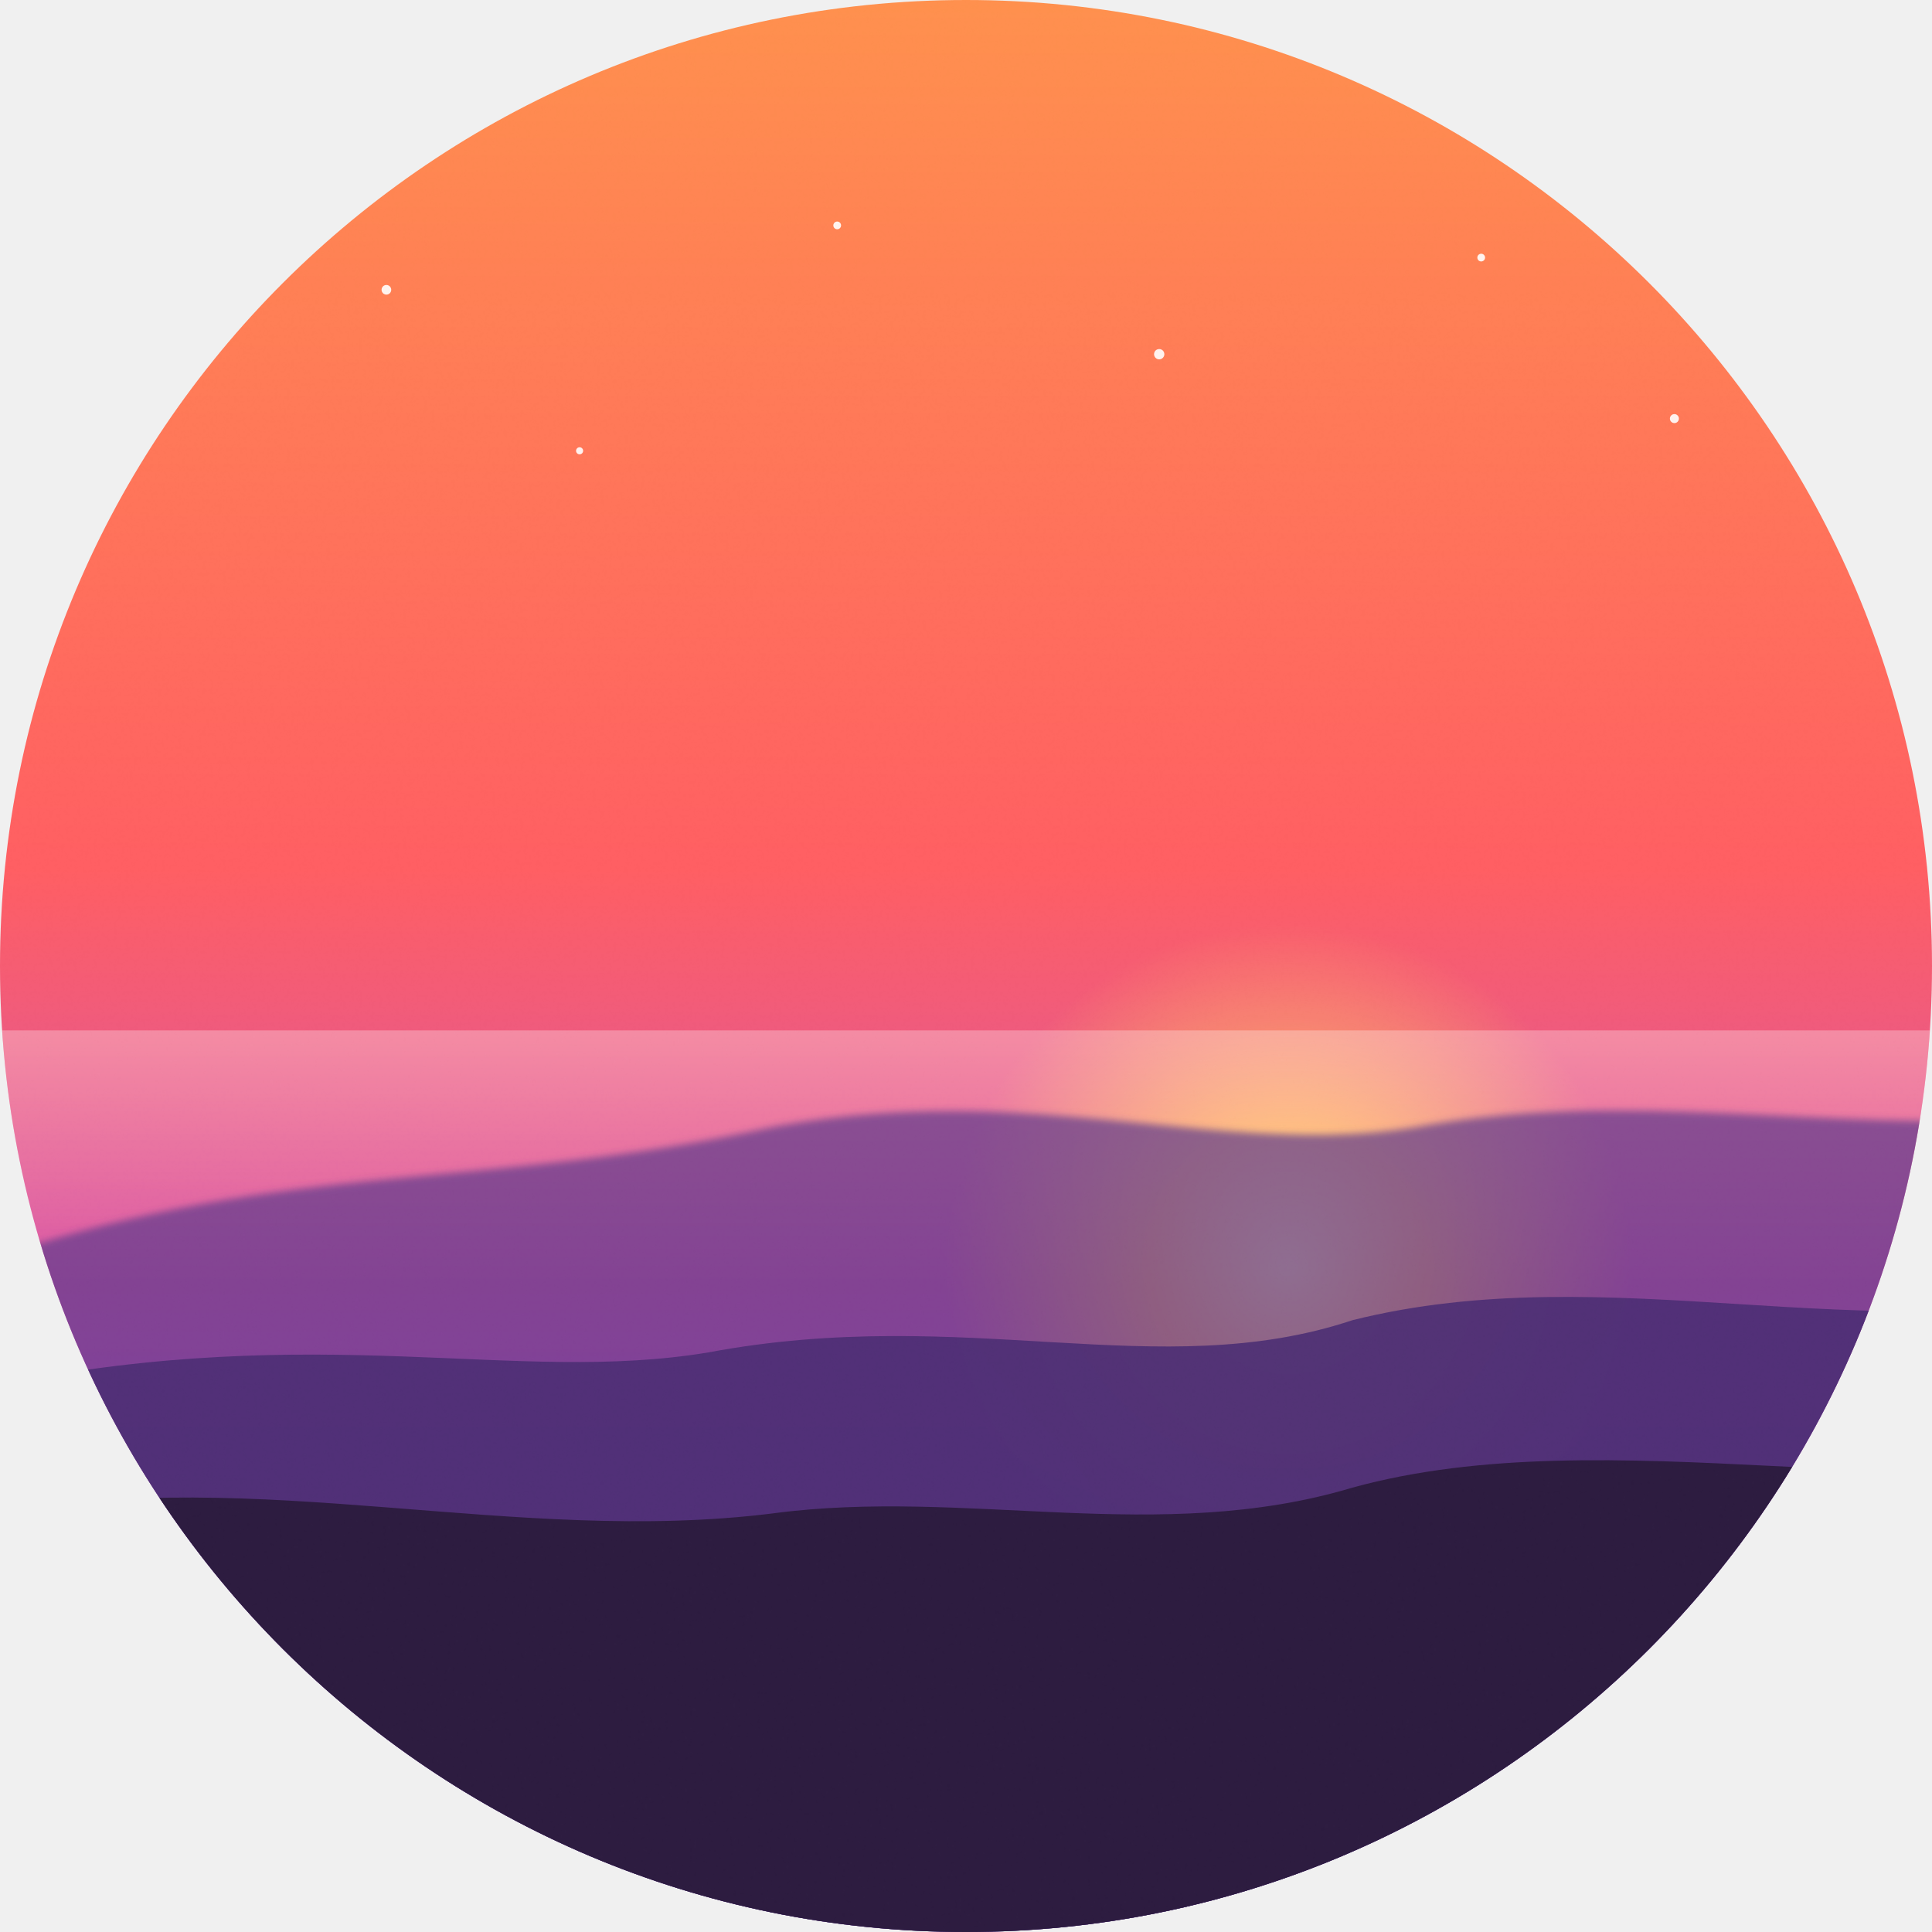
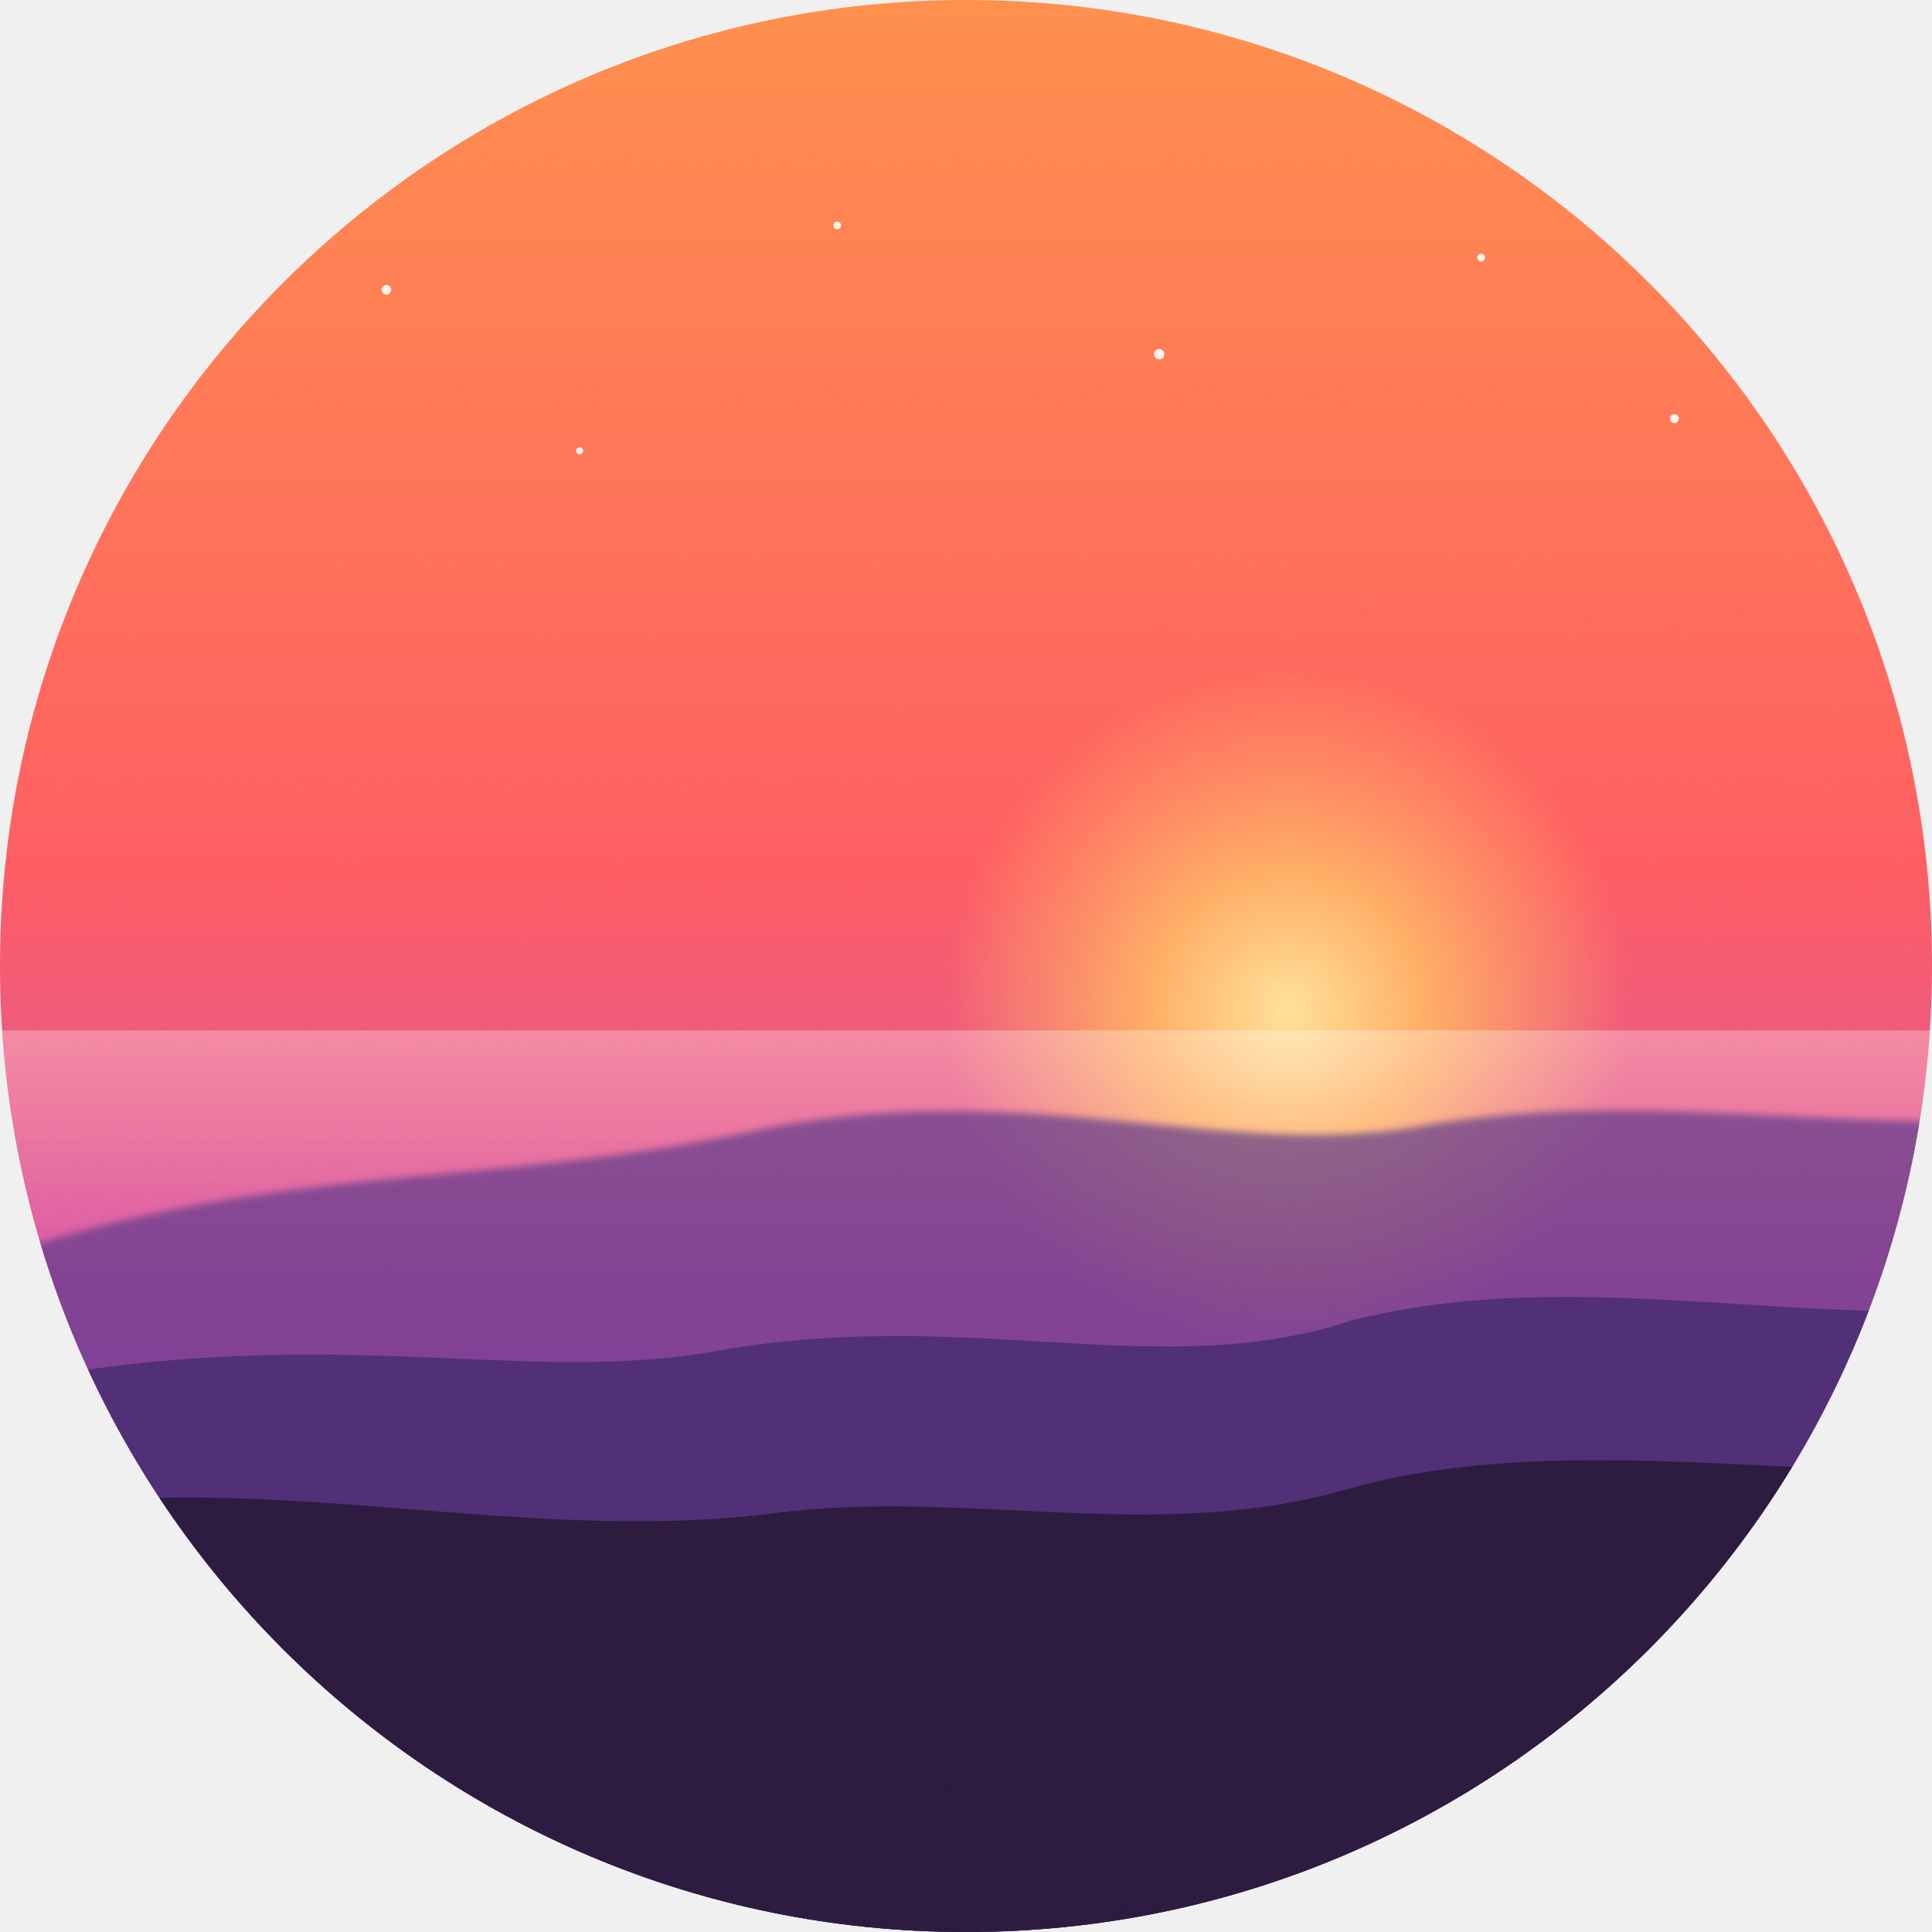
<svg xmlns="http://www.w3.org/2000/svg" viewBox="0 0 600 600" width="600" height="600" role="img" aria-labelledby="sunsetTitle sunsetDesc">
  <defs>
    <clipPath id="circleMask">
      <circle cx="300" cy="300" r="300" />
    </clipPath>
    <linearGradient id="sunset-sky" x1="0" y1="0" x2="0" y2="1">
      <stop offset="0%" stop-color="#FF914D" />
      <stop offset="45%" stop-color="#FF5E62" />
      <stop offset="75%" stop-color="#C850C0" />
      <stop offset="100%" stop-color="#3A1C71" />
    </linearGradient>
    <radialGradient id="sunset-sun" cx="50%" cy="62%" r="38%">
      <stop offset="0%" stop-color="#FFE29A" />
      <stop offset="40%" stop-color="#FFAF66" />
      <stop offset="100%" stop-color="#FFAF66" stop-opacity="0" />
    </radialGradient>
    <linearGradient id="sunset-haze" x1="0" y1="0" x2="0" y2="1">
      <stop offset="0%" stop-color="#FFFFFF" stop-opacity="0.3" />
      <stop offset="100%" stop-color="#FFFFFF" stop-opacity="0" />
    </linearGradient>
    <filter id="sunset-grain" x="-20%" y="-20%" width="140%" height="140%">
      <feTurbulence type="fractalNoise" baseFrequency="0.8" numOctaves="2" seed="9" />
      <feColorMatrix type="saturate" values="0" />
      <feComponentTransfer>
        <feFuncA type="table" tableValues="0 0.07" />
      </feComponentTransfer>
    </filter>
    <filter id="sunset-far-blur">
      <feGaussianBlur stdDeviation="1.2" />
    </filter>
  </defs>
  <g clip-path="url(#circleMask)">
    <rect width="800" height="600" fill="url(#sunset-sky)" />
-     <circle cx="400" cy="360" r="140" fill="url(#sunset-sun)" />
+     <circle cx="400" cy="280" r="140" fill="url(#sunset-sun)" />
    <rect x="0" y="320" width="800" height="80" fill="url(#sunset-haze)" />
    <g filter="url(#sunset-far-blur)" opacity="0.7">
      <path d="M0,390 C90,360 150,370 240,350 C320,335 380,360 440,350 C520,335 600,360 680,340 C740,330 780,335 800,330 L800,600 L0,600 Z" fill="#5E3B8C" />
    </g>
    <path d="M0,430 C100,410 160,430 220,420 C300,405 360,430 420,410 C500,390 580,420 660,400 C720,385 760,395 800,390 L800,600 L0,600 Z" fill="#4B2E73" opacity="0.9" />
    <path d="M0,470 C80,455 160,480 240,470 C300,462 360,480 420,462 C500,440 600,470 680,450 C740,438 770,445 800,440 L800,600 L0,600 Z" fill="#2C1B3F" />
    <g opacity="0.9">
      <circle cx="120" cy="90" r="1.5" fill="#FFFFFF" />
      <circle cx="180" cy="140" r="1.1" fill="#FFFFFF" />
      <circle cx="260" cy="70" r="1.2" fill="#FFFFFF" />
      <circle cx="360" cy="110" r="1.6" fill="#FFFFFF" />
      <circle cx="460" cy="80" r="1.2" fill="#FFFFFF" />
      <circle cx="520" cy="130" r="1.4" fill="#FFFFFF" />
      <circle cx="640" cy="60" r="1.2" fill="#FFFFFF" />
      <circle cx="700" cy="120" r="1.0" fill="#FFFFFF" />
    </g>
    <rect width="800" height="600" filter="url(#sunset-grain)" opacity="0.14" />
  </g>
</svg>
